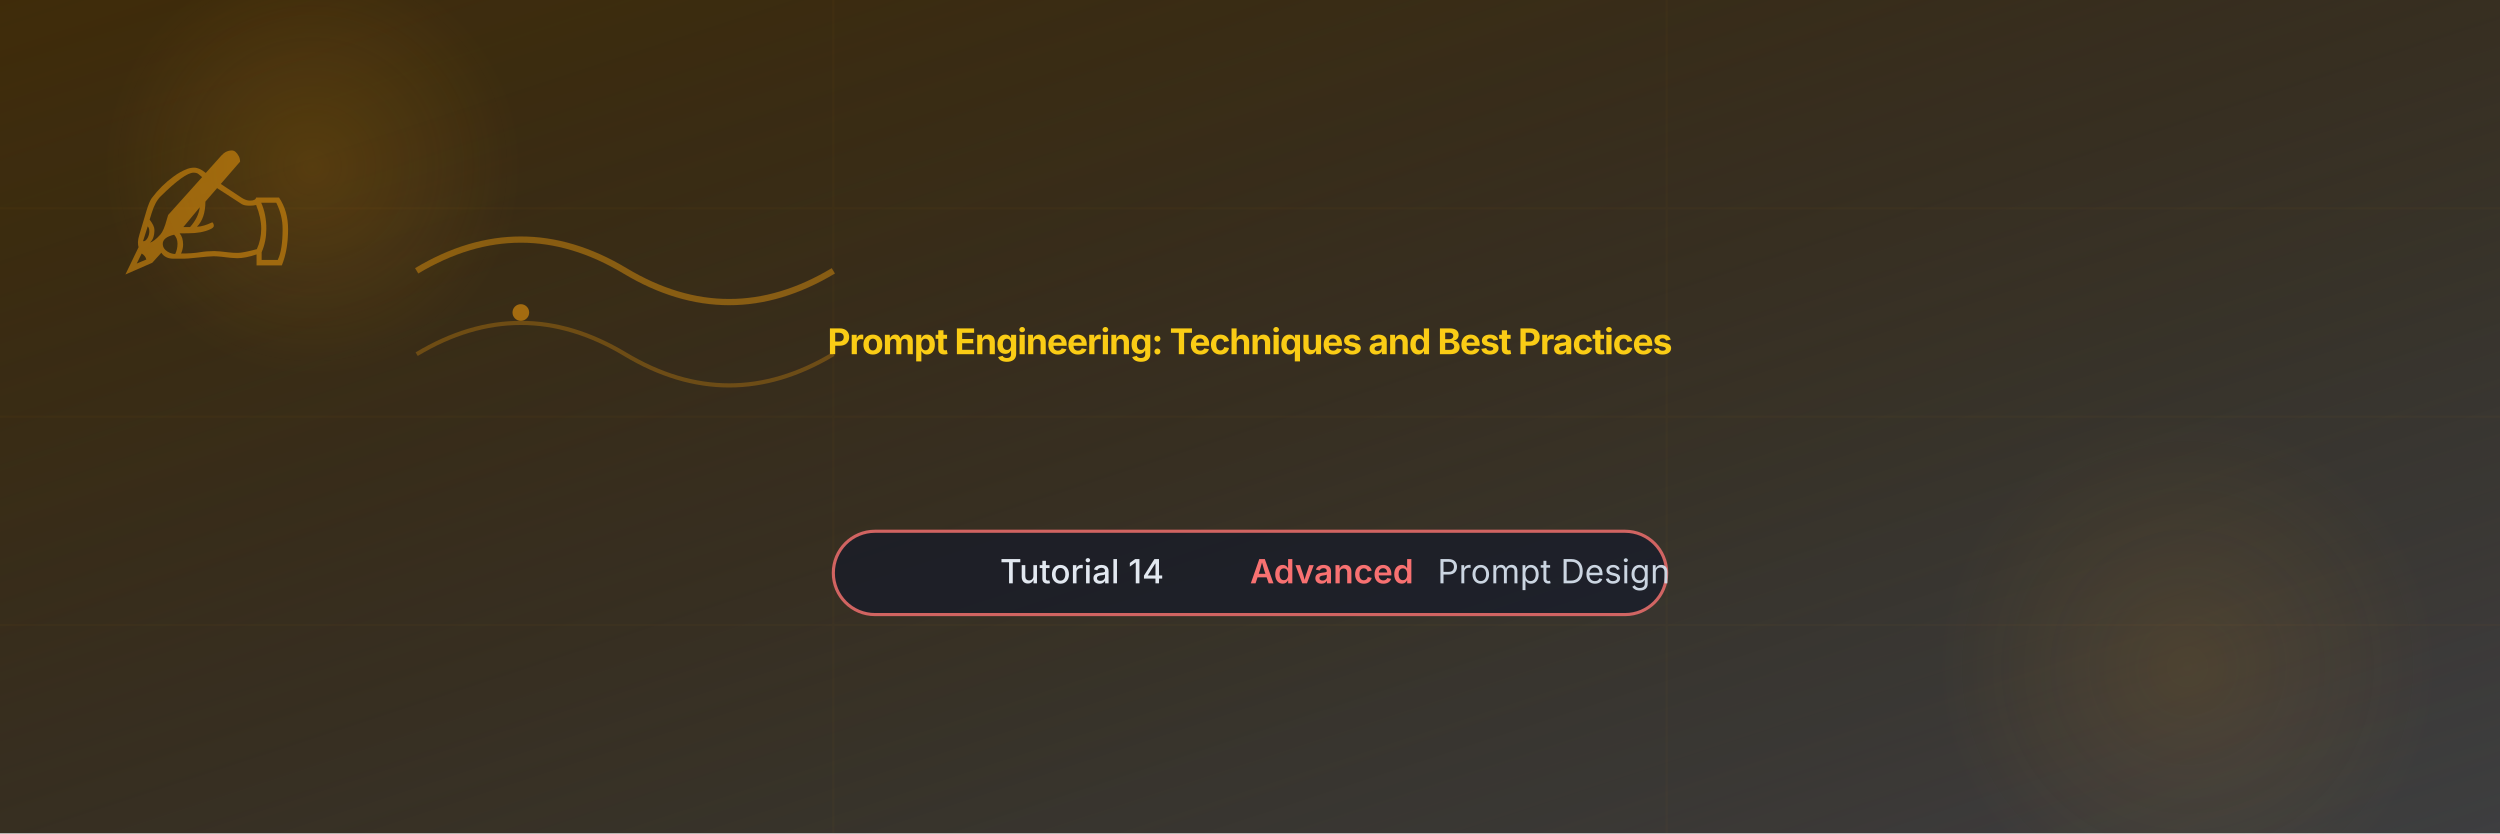
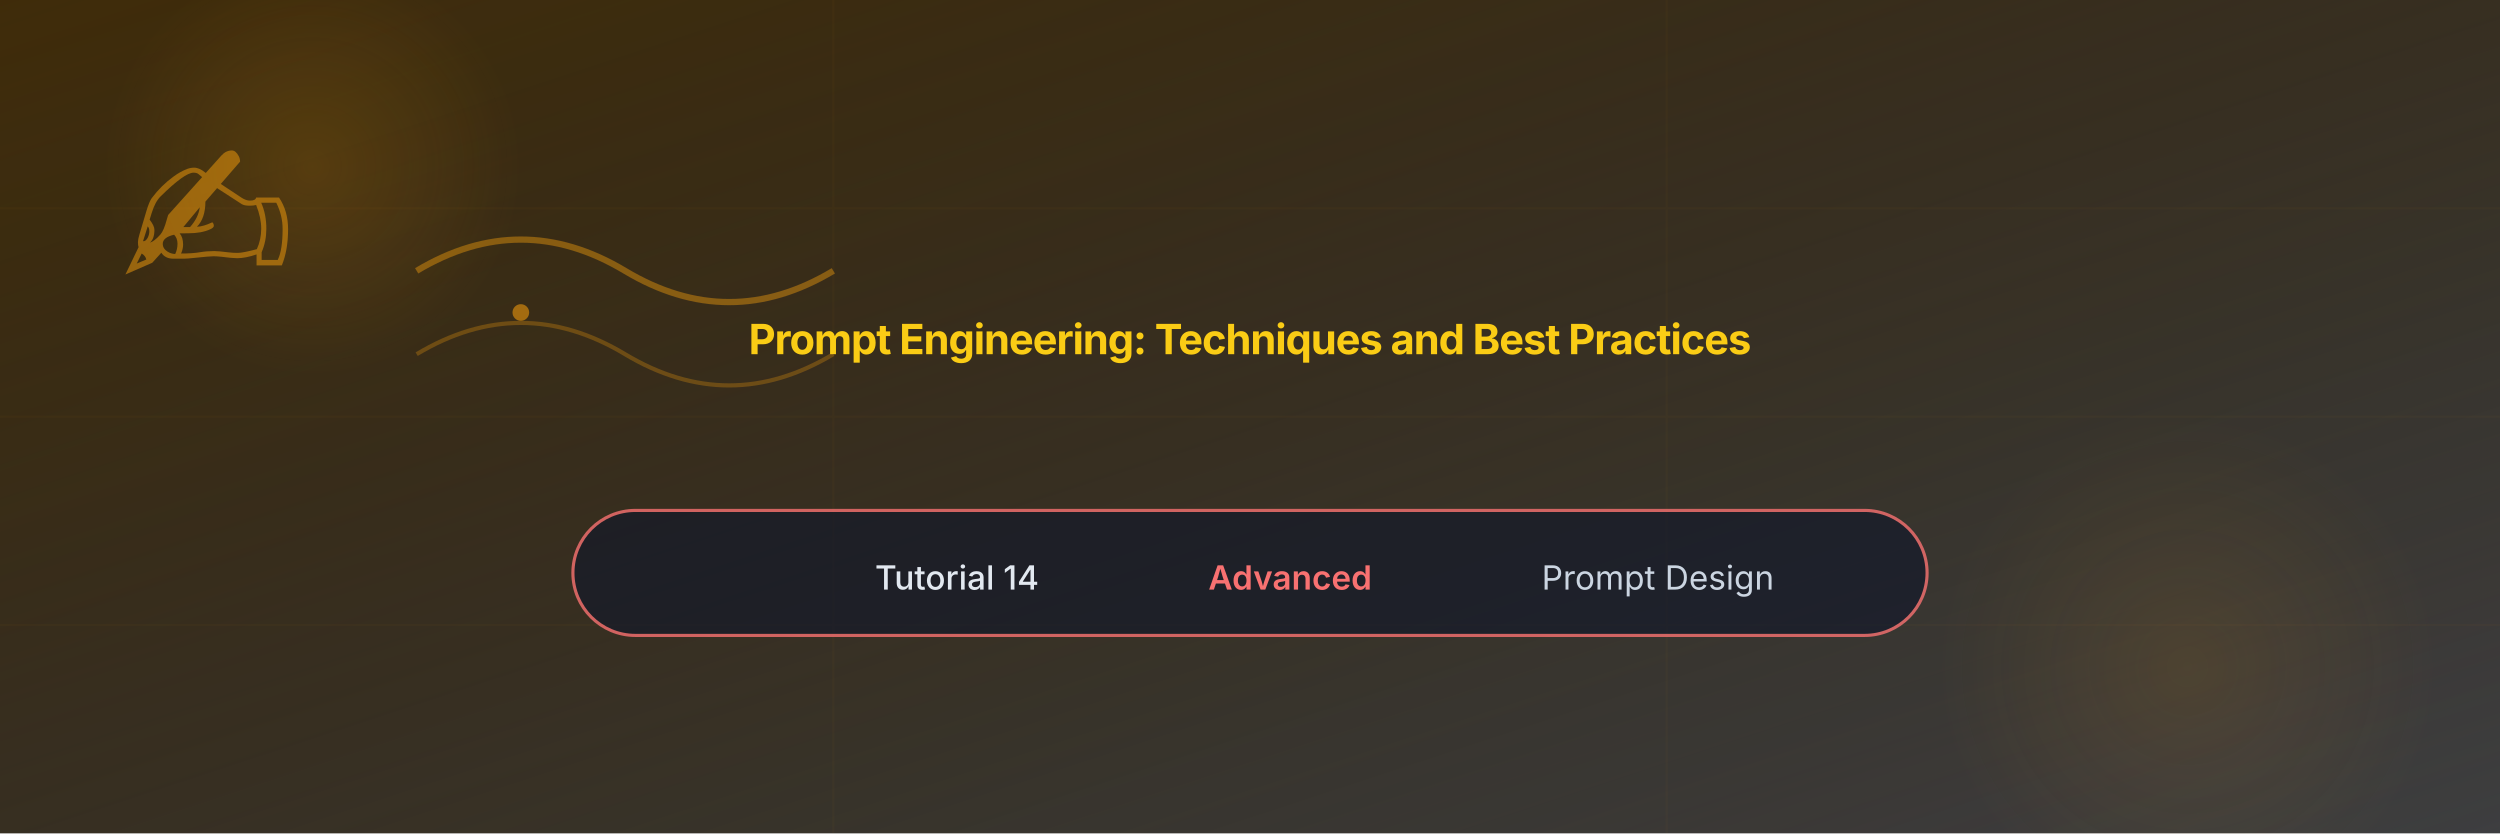
<svg xmlns="http://www.w3.org/2000/svg" width="1200" height="400" viewBox="0 0 1200 400">
  <defs>
    <linearGradient id="bgGrad14" x1="0%" y1="0%" x2="100%" y2="100%">
      <stop offset="0%" style="stop-color:#030609;stop-opacity:1" />
      <stop offset="25%" style="stop-color:#0a0f17;stop-opacity:1" />
      <stop offset="50%" style="stop-color:#151b25;stop-opacity:1" />
      <stop offset="75%" style="stop-color:#242a35;stop-opacity:1" />
      <stop offset="100%" style="stop-color:#343942;stop-opacity:1" />
    </linearGradient>
    <linearGradient id="accentGrad14" x1="0%" y1="0%" x2="100%" y2="100%">
      <stop offset="0%" style="stop-color:#f59e0b;stop-opacity:0.25" />
      <stop offset="50%" style="stop-color:#f59e0b;stop-opacity:0.15" />
      <stop offset="100%" style="stop-color:#f59e0b;stop-opacity:0.05" />
    </linearGradient>
    <radialGradient id="glowRad14" cx="50%" cy="50%">
      <stop offset="0%" style="stop-color:#f59e0b;stop-opacity:0.5" />
      <stop offset="100%" style="stop-color:#f59e0b;stop-opacity:0" />
    </radialGradient>
  </defs>
  <rect width="1200" height="400" fill="url(#bgGrad14)" />
  <rect width="1200" height="400" fill="url(#accentGrad14)" />
  <circle cx="150" cy="80" r="100" fill="url(#glowRad14)" opacity="0.3" />
  <circle cx="1050" cy="320" r="120" fill="url(#glowRad14)" opacity="0.2" />
  <g transform="translate(0, 0)" opacity="0.7">
    <path d="M 200 130 Q 250 100 300 130 T 400 130" fill="none" stroke="#f59e0b" stroke-width="3" opacity="0.6" />
    <path d="M 200 170 Q 250 140 300 170 T 400 170" fill="none" stroke="#f59e0b" stroke-width="2" opacity="0.4" />
    <circle cx="250" cy="150" r="4" fill="#f59e0b" opacity="0.8" />
  </g>
  <g transform="translate(100, 140)" opacity="0.5">
    <text x="0" y="0" font-family="Arial, sans-serif" font-size="100" fill="#f59e0b" text-anchor="middle">✍️</text>
  </g>
  <g opacity="0.03" stroke="#f59e0b" stroke-width="1">
    <line x1="0" y1="100" x2="1200" y2="100" />
    <line x1="0" y1="200" x2="1200" y2="200" />
    <line x1="0" y1="300" x2="1200" y2="300" />
    <line x1="400" y1="0" x2="400" y2="400" />
    <line x1="800" y1="0" x2="800" y2="400" />
  </g>
-   <text x="600" y="170" font-family="system-ui, -apple-system, sans-serif" font-size="17" font-weight="700" fill="#facc15" text-anchor="middle" letter-spacing="-0.5px">
+   <text x="600" y="170" font-family="system-ui, -apple-system, sans-serif" font-size="20" font-weight="700" fill="#facc15" text-anchor="middle" letter-spacing="-0.5px">
    Prompt Engineering: Techniques and Best Practices
  </text>
  <g transform="translate(600, 275)">
-     <rect x="-200" y="-20" width="400" height="40" rx="20" fill="rgba(15, 23, 42, 0.8)" stroke="#f87171" stroke-width="1.5" opacity="0.8" />
-     <text x="-120" y="5" font-family="system-ui, -apple-system, sans-serif" font-size="16" fill="#e2e8f0" text-anchor="start" font-weight="500">Tutorial 14</text>
-     <text x="0" y="5" font-family="system-ui, -apple-system, sans-serif" font-size="16" fill="#f87171" text-anchor="start" font-weight="600">Advanced</text>
-     <text x="90" y="5" font-family="system-ui, -apple-system, sans-serif" font-size="16" fill="#cbd5e1" text-anchor="start">Prompt Design</text>
+     <rect x="-325" y="-30" width="650" height="60" rx="30" fill="rgba(15, 23, 42, 0.8)" stroke="#f87171" stroke-width="1.5" opacity="0.8" />
+     <text x="-180" y="8" font-family="system-ui, -apple-system, sans-serif" font-size="16" fill="#e2e8f0" text-anchor="start" font-weight="500">Tutorial 14</text>
+     <text x="-20" y="8" font-family="system-ui, -apple-system, sans-serif" font-size="16" fill="#f87171" text-anchor="start" font-weight="600">Advanced</text>
+     <text x="140" y="8" font-family="system-ui, -apple-system, sans-serif" font-size="16" fill="#cbd5e1" text-anchor="start">Prompt Design</text>
  </g>
</svg>
